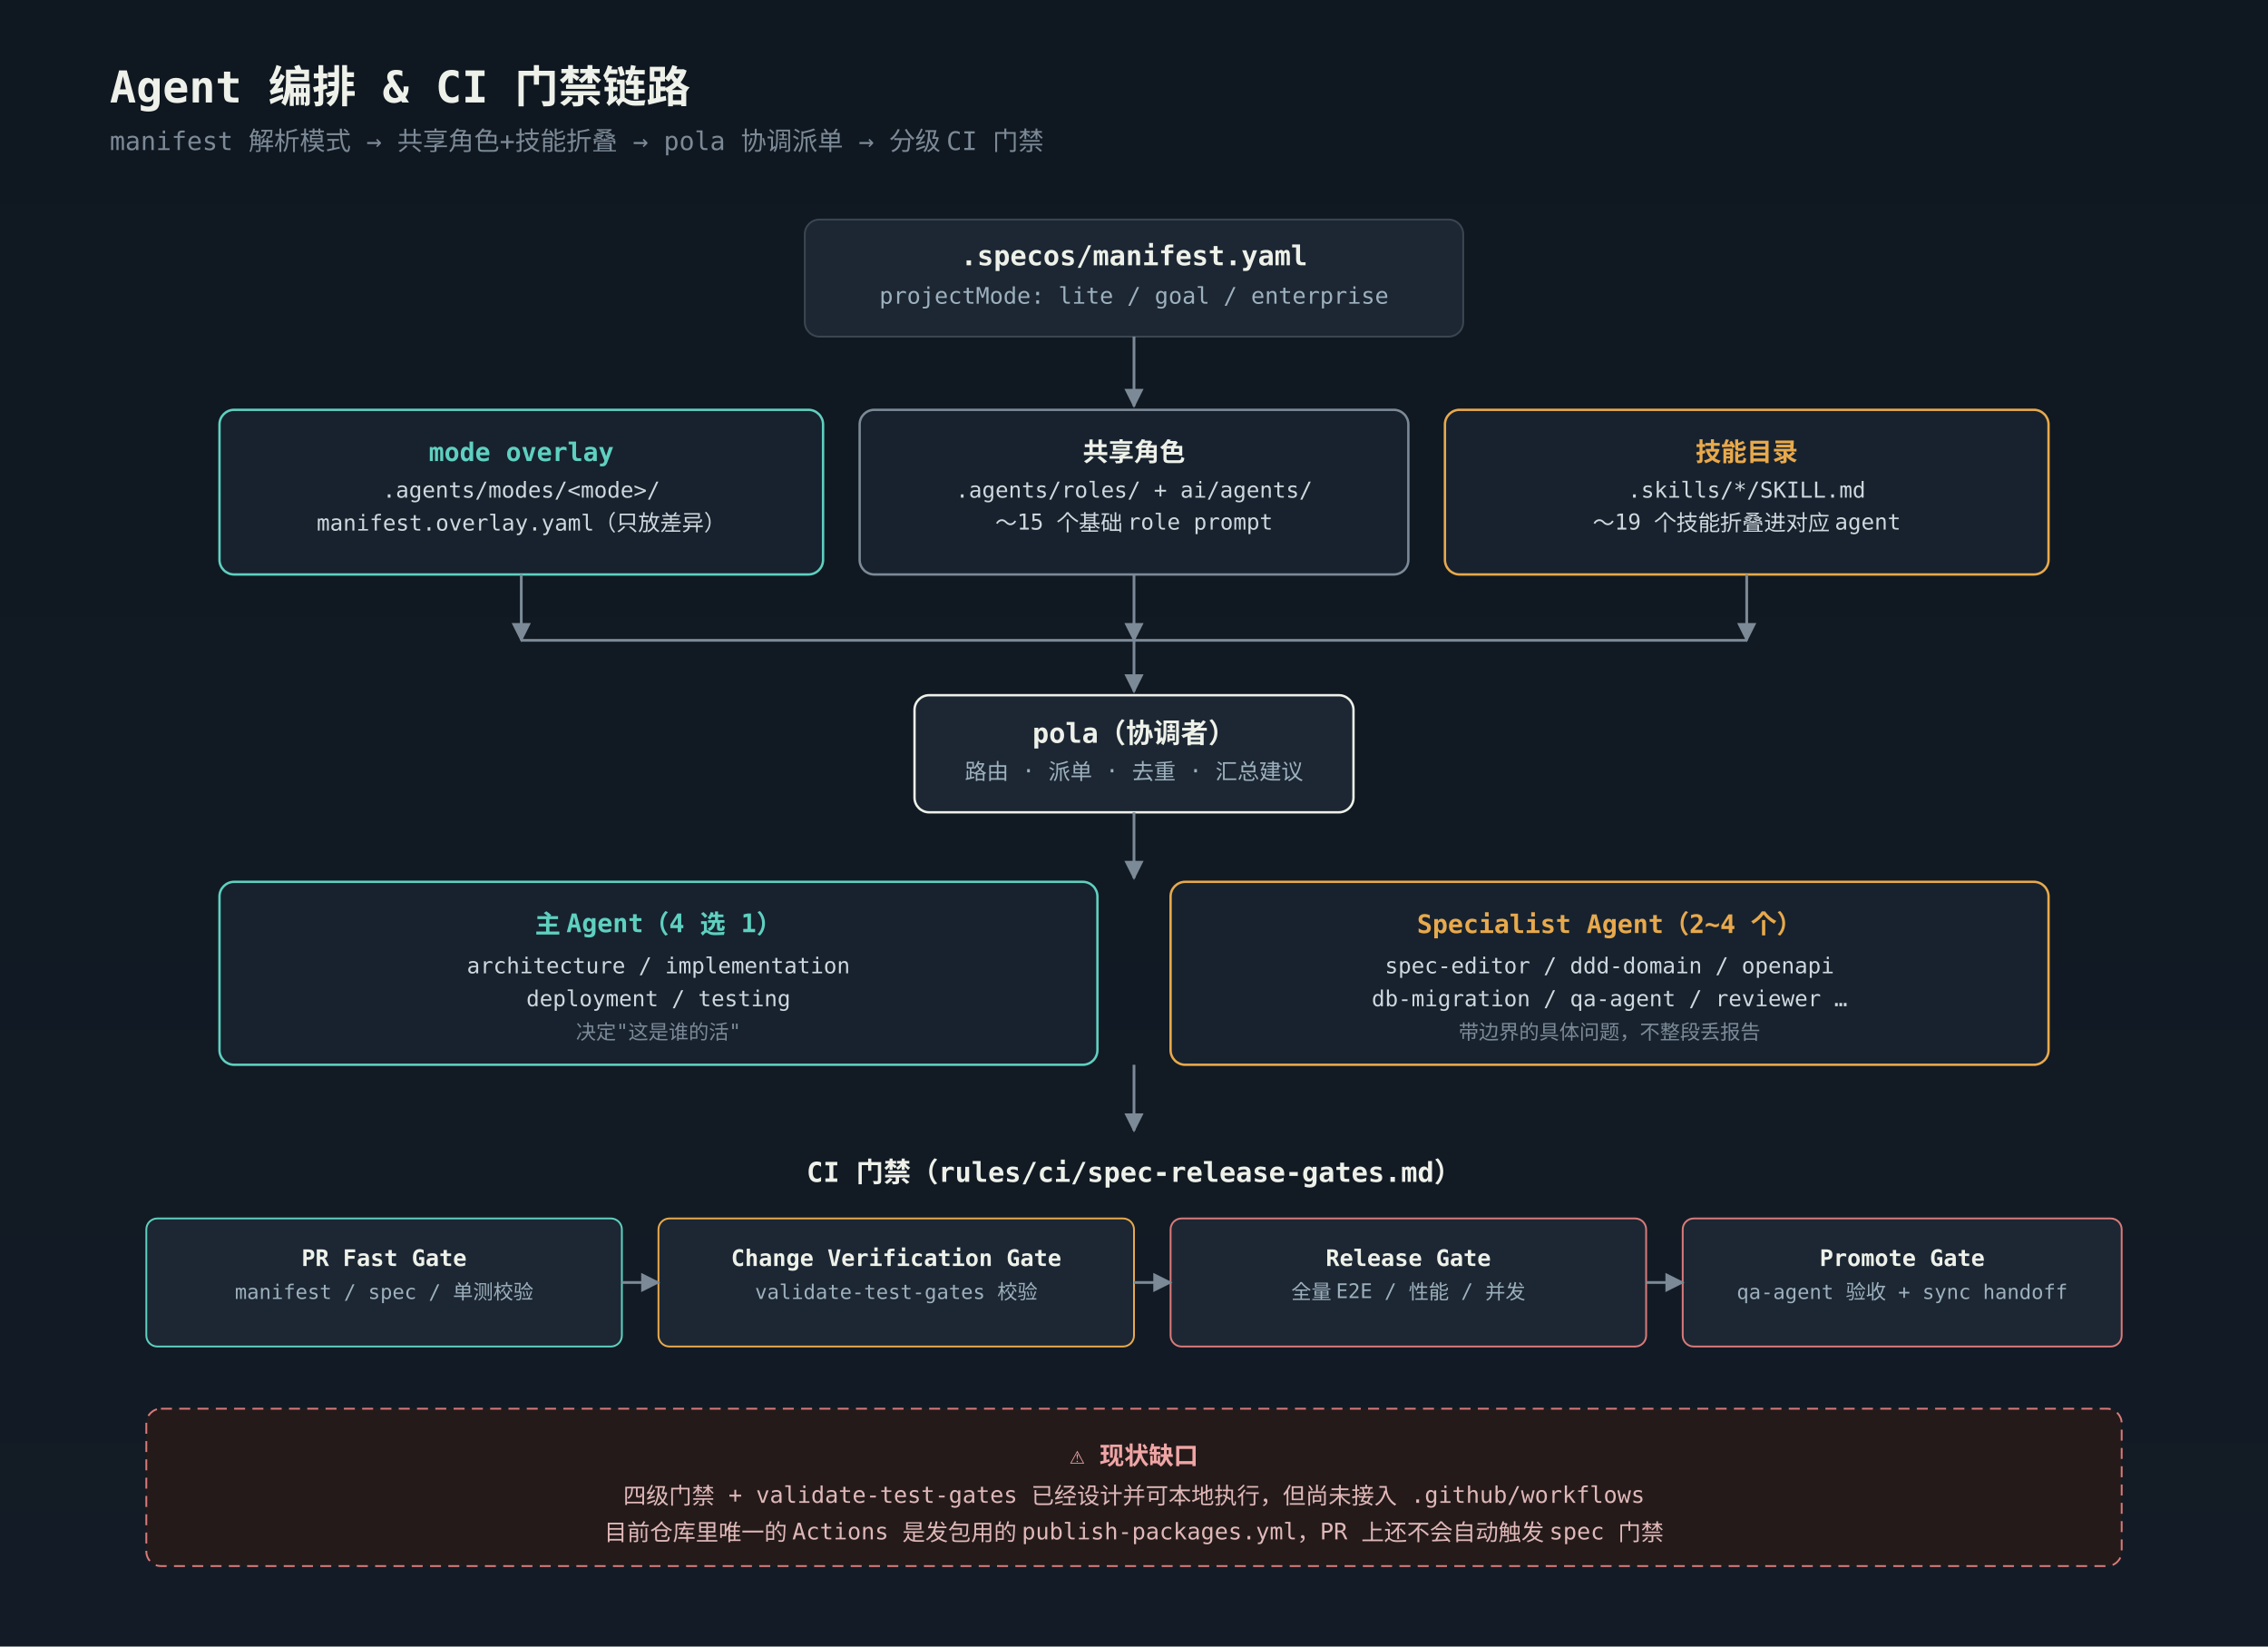
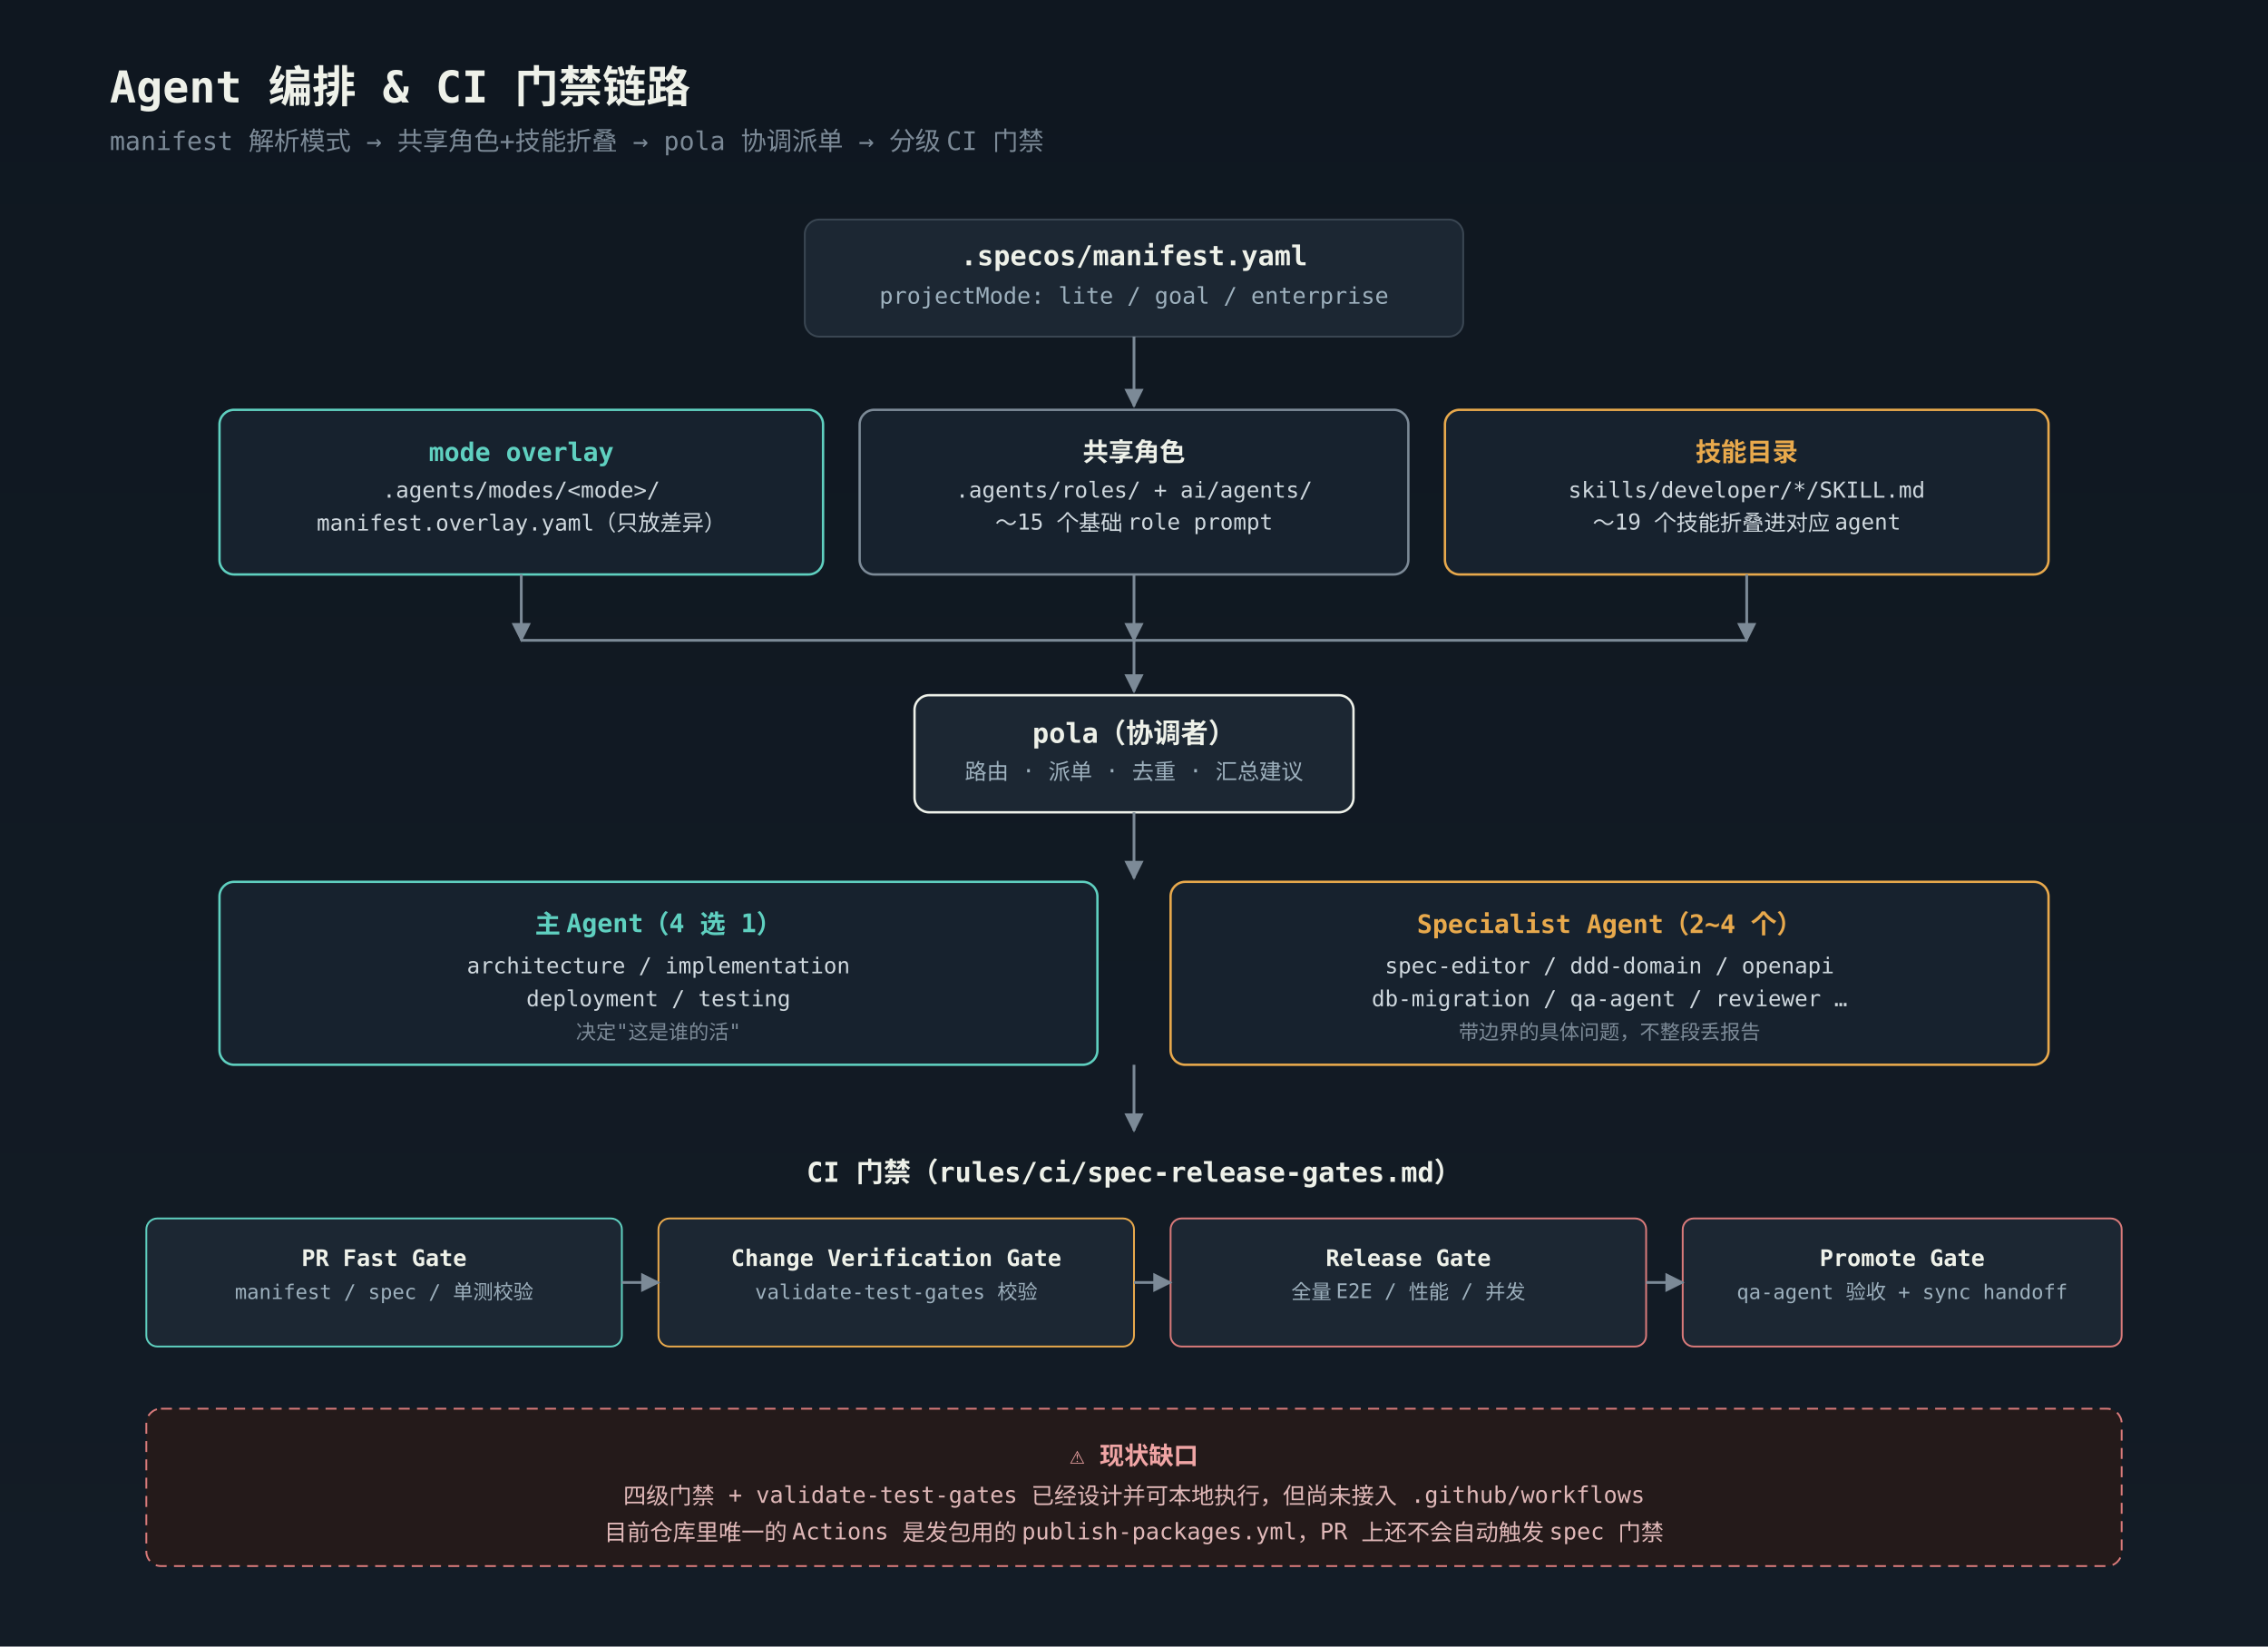
<svg xmlns="http://www.w3.org/2000/svg" viewBox="0 0 1240 900" font-family="'SF Mono','JetBrains Mono',Consolas,monospace">
  <defs>
    <linearGradient id="bg2" x1="0" y1="0" x2="0" y2="1">
      <stop offset="0%" stop-color="#0f1720" />
      <stop offset="100%" stop-color="#131c26" />
    </linearGradient>
    <marker id="arrow" viewBox="0 0 10 10" refX="9" refY="5" markerWidth="7" markerHeight="7" orient="auto-start-reverse">
      <path d="M0,0 L10,5 L0,10 z" fill="#7c8a97" />
    </marker>
  </defs>
  <rect width="1240" height="900" fill="url(#bg2)" />
  <text x="60" y="56" fill="#eef1e9" font-size="24" font-weight="700">Agent 编排 &amp; CI 门禁链路</text>
  <text x="60" y="82" fill="#7c8a97" font-size="14">manifest 解析模式 → 共享角色+技能折叠 → pola 协调派单 → 分级 CI 门禁</text>
  <rect x="440" y="120" width="360" height="64" rx="8" fill="#1c2733" stroke="#3a4652" />
  <text x="620" y="145" fill="#eef1e9" font-size="15" text-anchor="middle" font-weight="700">.specos/manifest.yaml</text>
  <text x="620" y="166" fill="#9db0bd" font-size="12.5" text-anchor="middle">projectMode: lite / goal / enterprise</text>
  <line x1="620" y1="184" x2="620" y2="222" stroke="#7c8a97" stroke-width="1.5" marker-end="url(#arrow)" />
  <rect x="120" y="224" width="330" height="90" rx="8" fill="#17222e" stroke="#5fd0c0" stroke-width="1.3" />
  <text x="285" y="252" fill="#5fd0c0" font-size="14" text-anchor="middle" font-weight="700">mode overlay</text>
  <text x="285" y="272" fill="#cfd8de" font-size="12" text-anchor="middle">.agents/modes/&lt;mode&gt;/</text>
  <text x="285" y="290" fill="#cfd8de" font-size="12" text-anchor="middle">manifest.overlay.yaml（只放差异）</text>
  <rect x="470" y="224" width="300" height="90" rx="8" fill="#17222e" stroke="#7c8a97" stroke-width="1.3" />
  <text x="620" y="252" fill="#eef1e9" font-size="14" text-anchor="middle" font-weight="700">共享角色</text>
  <text x="620" y="272" fill="#cfd8de" font-size="12" text-anchor="middle">.agents/roles/ + ai/agents/</text>
  <text x="620" y="290" fill="#cfd8de" font-size="12" text-anchor="middle">～15 个基础 role prompt</text>
  <rect x="790" y="224" width="330" height="90" rx="8" fill="#17222e" stroke="#e8a94c" stroke-width="1.3" />
  <text x="955" y="252" fill="#e8a94c" font-size="14" text-anchor="middle" font-weight="700">技能目录</text>
-   <text x="955" y="272" fill="#cfd8de" font-size="12" text-anchor="middle">.skills/*/SKILL.md</text>
+   <text x="955" y="272" fill="#cfd8de" font-size="12" text-anchor="middle">skills/developer/*/SKILL.md</text>
  <text x="955" y="290" fill="#cfd8de" font-size="12" text-anchor="middle">～19 个技能折叠进对应 agent</text>
  <line x1="285" y1="314" x2="285" y2="350" stroke="#7c8a97" stroke-width="1.5" marker-end="url(#arrow)" />
  <line x1="620" y1="314" x2="620" y2="350" stroke="#7c8a97" stroke-width="1.5" marker-end="url(#arrow)" />
  <line x1="955" y1="314" x2="955" y2="350" stroke="#7c8a97" stroke-width="1.5" marker-end="url(#arrow)" />
  <line x1="285" y1="350" x2="955" y2="350" stroke="#7c8a97" stroke-width="1.5" />
  <line x1="620" y1="350" x2="620" y2="378" stroke="#7c8a97" stroke-width="1.5" marker-end="url(#arrow)" />
  <rect x="500" y="380" width="240" height="64" rx="8" fill="#1c2733" stroke="#eef1e9" stroke-width="1.3" />
  <text x="620" y="406" fill="#eef1e9" font-size="15" text-anchor="middle" font-weight="700">pola（协调者）</text>
  <text x="620" y="426" fill="#9db0bd" font-size="12" text-anchor="middle">路由 · 派单 · 去重 · 汇总建议</text>
  <line x1="620" y1="444" x2="620" y2="480" stroke="#7c8a97" stroke-width="1.5" marker-end="url(#arrow)" />
  <rect x="120" y="482" width="480" height="100" rx="8" fill="#17222e" stroke="#5fd0c0" stroke-width="1.3" />
  <text x="360" y="510" fill="#5fd0c0" font-size="14" text-anchor="middle" font-weight="700">主 Agent（4 选 1）</text>
  <text x="360" y="532" fill="#cfd8de" font-size="12" text-anchor="middle">architecture / implementation</text>
  <text x="360" y="550" fill="#cfd8de" font-size="12" text-anchor="middle">deployment / testing</text>
  <text x="360" y="568" fill="#7c8a97" font-size="11" text-anchor="middle">决定"这是谁的活"</text>
  <rect x="640" y="482" width="480" height="100" rx="8" fill="#17222e" stroke="#e8a94c" stroke-width="1.3" />
  <text x="880" y="510" fill="#e8a94c" font-size="14" text-anchor="middle" font-weight="700">Specialist Agent（2~4 个）</text>
  <text x="880" y="532" fill="#cfd8de" font-size="12" text-anchor="middle">spec-editor / ddd-domain / openapi</text>
  <text x="880" y="550" fill="#cfd8de" font-size="12" text-anchor="middle">db-migration / qa-agent / reviewer …</text>
  <text x="880" y="568" fill="#7c8a97" font-size="11" text-anchor="middle">带边界的具体问题，不整段丢报告</text>
  <line x1="620" y1="582" x2="620" y2="618" stroke="#7c8a97" stroke-width="1.5" marker-end="url(#arrow)" />
  <text x="620" y="646" fill="#eef1e9" font-size="15" text-anchor="middle" font-weight="700">CI 门禁（rules/ci/spec-release-gates.md）</text>
  <g>
    <rect x="80" y="666" width="260" height="70" rx="6" fill="#1c2733" stroke="#5fd0c0" />
    <text x="210" y="692" fill="#eef1e9" font-size="12.5" text-anchor="middle" font-weight="700">PR Fast Gate</text>
    <text x="210" y="710" fill="#9db0bd" font-size="11" text-anchor="middle">manifest / spec / 单测校验</text>
    <rect x="360" y="666" width="260" height="70" rx="6" fill="#1c2733" stroke="#e8a94c" />
    <text x="490" y="692" fill="#eef1e9" font-size="12.5" text-anchor="middle" font-weight="700">Change Verification Gate</text>
    <text x="490" y="710" fill="#9db0bd" font-size="11" text-anchor="middle">validate-test-gates 校验</text>
    <rect x="640" y="666" width="260" height="70" rx="6" fill="#1c2733" stroke="#d97a7a" />
    <text x="770" y="692" fill="#eef1e9" font-size="12.5" text-anchor="middle" font-weight="700">Release Gate</text>
    <text x="770" y="710" fill="#9db0bd" font-size="11" text-anchor="middle">全量 E2E / 性能 / 并发</text>
    <rect x="920" y="666" width="240" height="70" rx="6" fill="#1c2733" stroke="#d97a7a" />
    <text x="1040" y="692" fill="#eef1e9" font-size="12.5" text-anchor="middle" font-weight="700">Promote Gate</text>
    <text x="1040" y="710" fill="#9db0bd" font-size="11" text-anchor="middle">qa-agent 验收 + sync handoff</text>
  </g>
  <line x1="340" y1="701" x2="360" y2="701" stroke="#7c8a97" stroke-width="1.5" marker-end="url(#arrow)" />
  <line x1="620" y1="701" x2="640" y2="701" stroke="#7c8a97" stroke-width="1.5" marker-end="url(#arrow)" />
  <line x1="900" y1="701" x2="920" y2="701" stroke="#7c8a97" stroke-width="1.5" marker-end="url(#arrow)" />
  <rect x="80" y="770" width="1080" height="86" rx="8" fill="#241a1a" stroke="#d97a7a" stroke-dasharray="6 4" />
  <text x="620" y="800" fill="#f0a5a5" font-size="13.5" text-anchor="middle" font-weight="700">⚠ 现状缺口</text>
  <text x="620" y="822" fill="#e0b8b8" font-size="12.5" text-anchor="middle">四级门禁 + validate-test-gates 已经设计并可本地执行，但尚未接入 .github/workflows</text>
  <text x="620" y="842" fill="#e0b8b8" font-size="12.5" text-anchor="middle">目前仓库里唯一的 Actions 是发包用的 publish-packages.yml，PR 上还不会自动触发 spec 门禁</text>
</svg>
